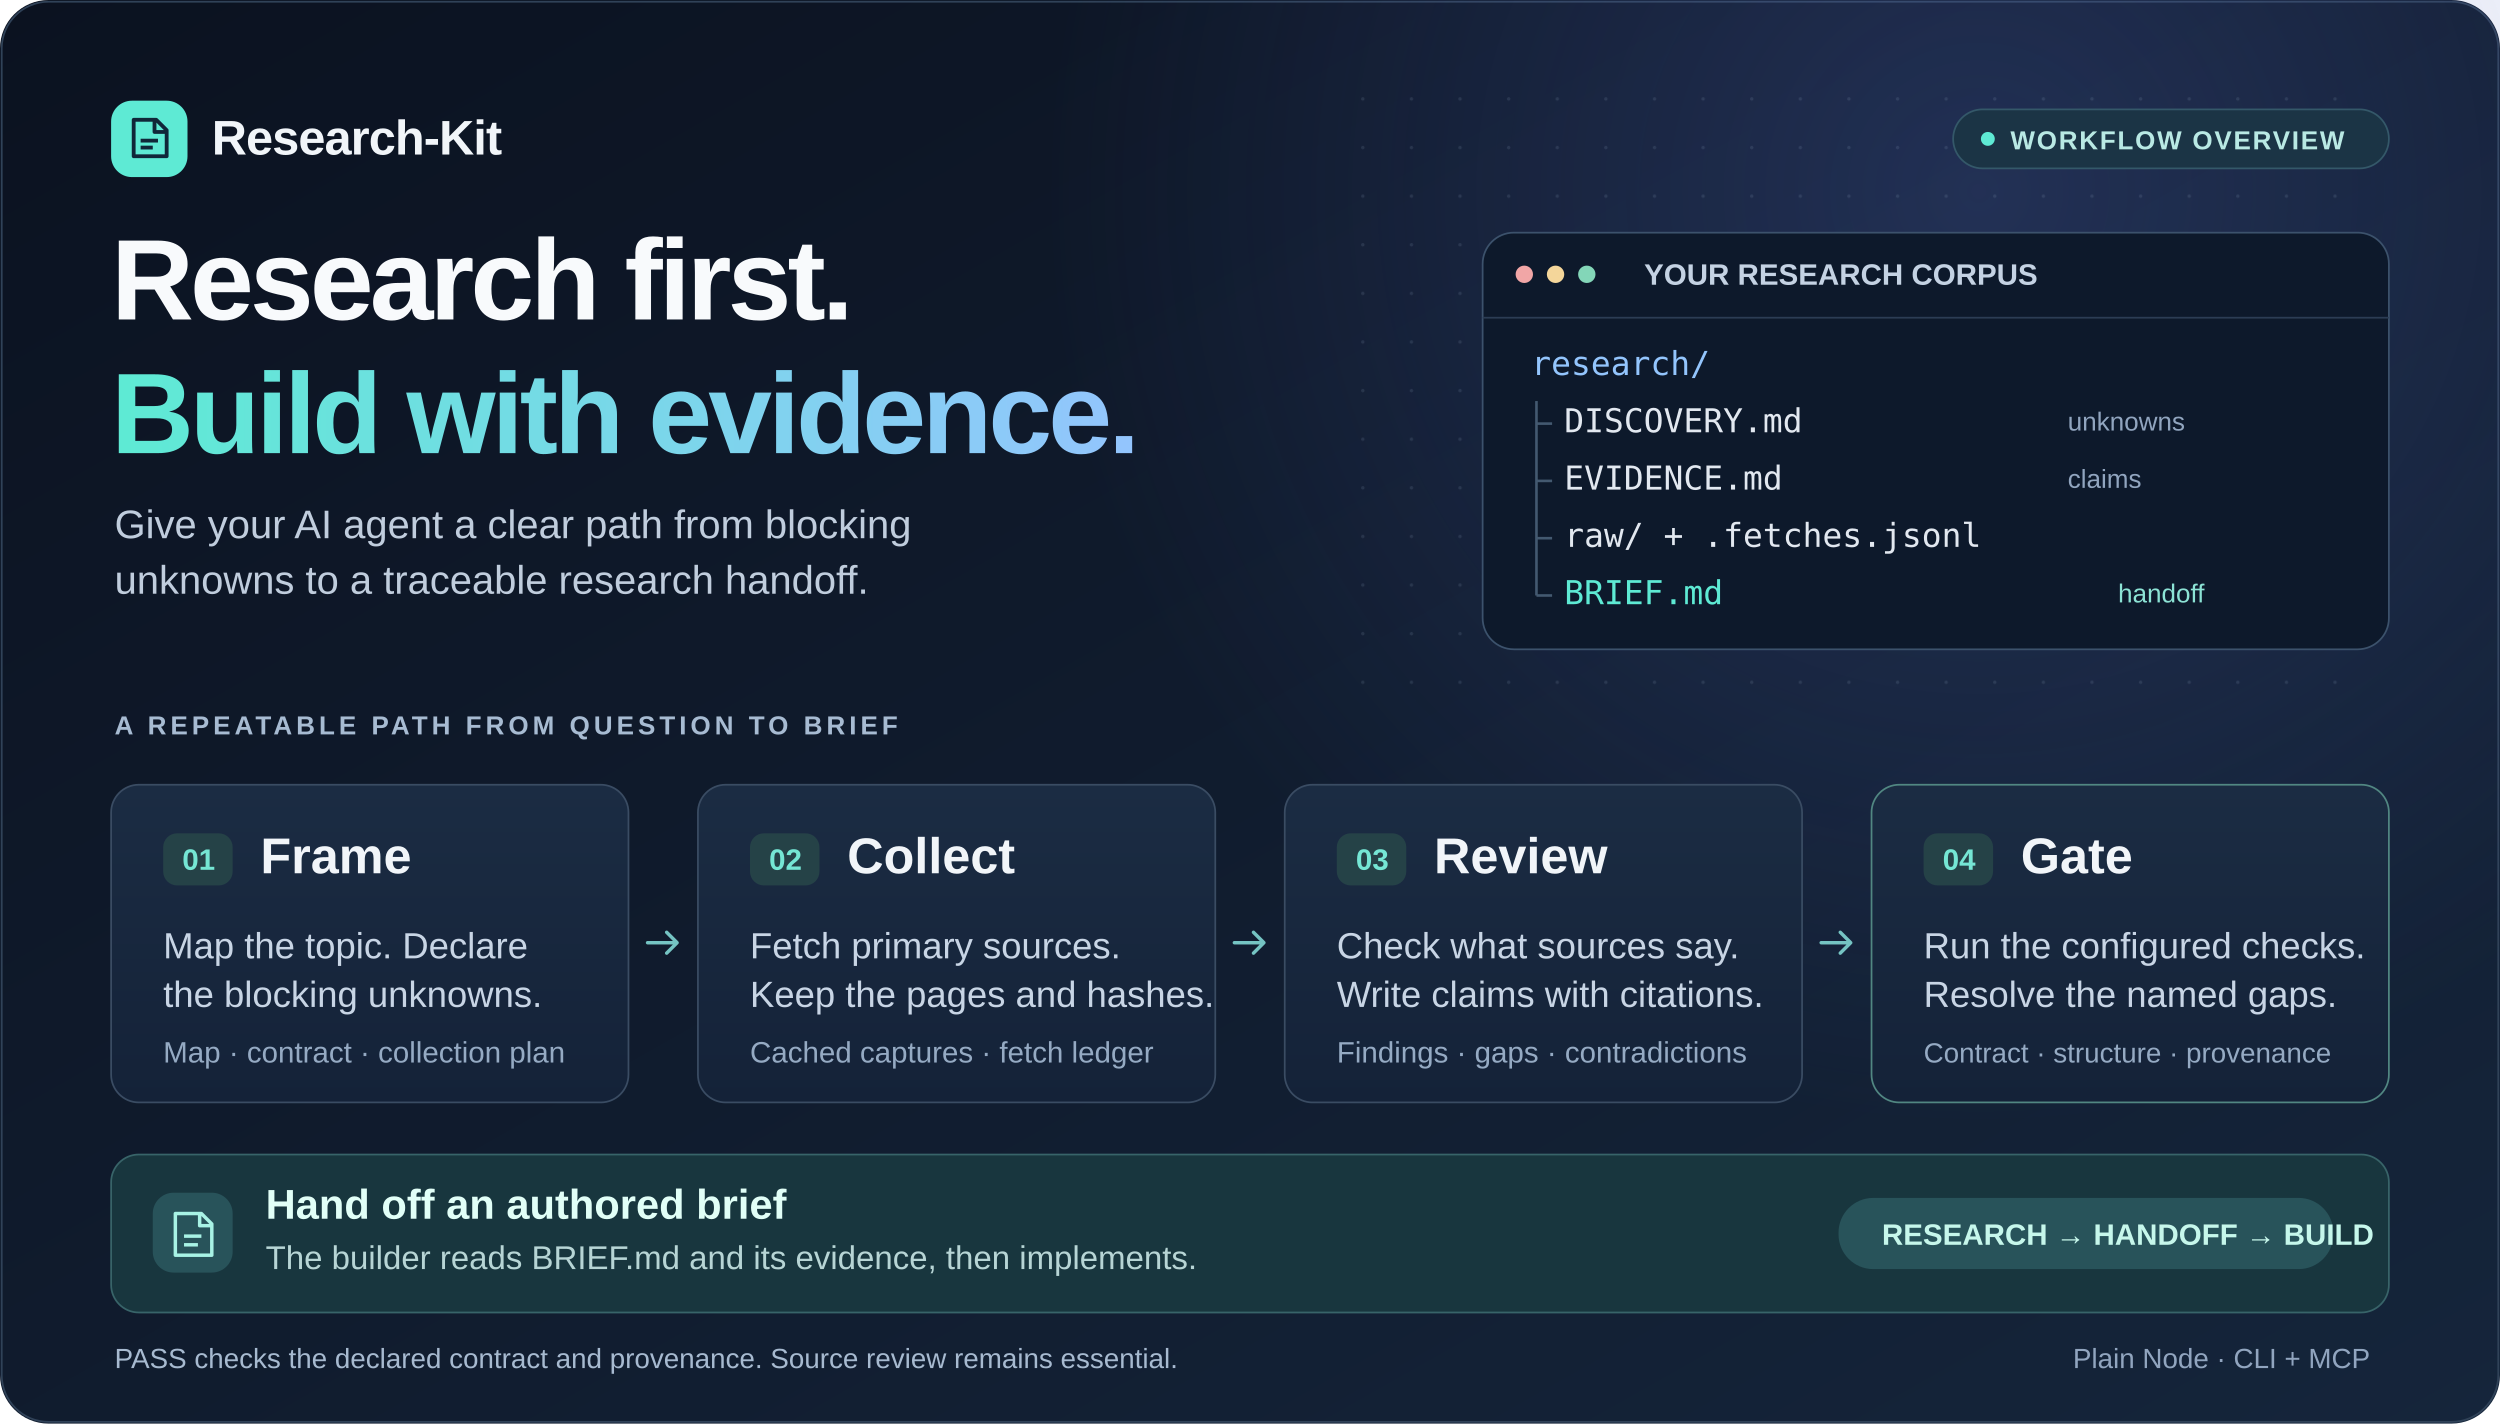
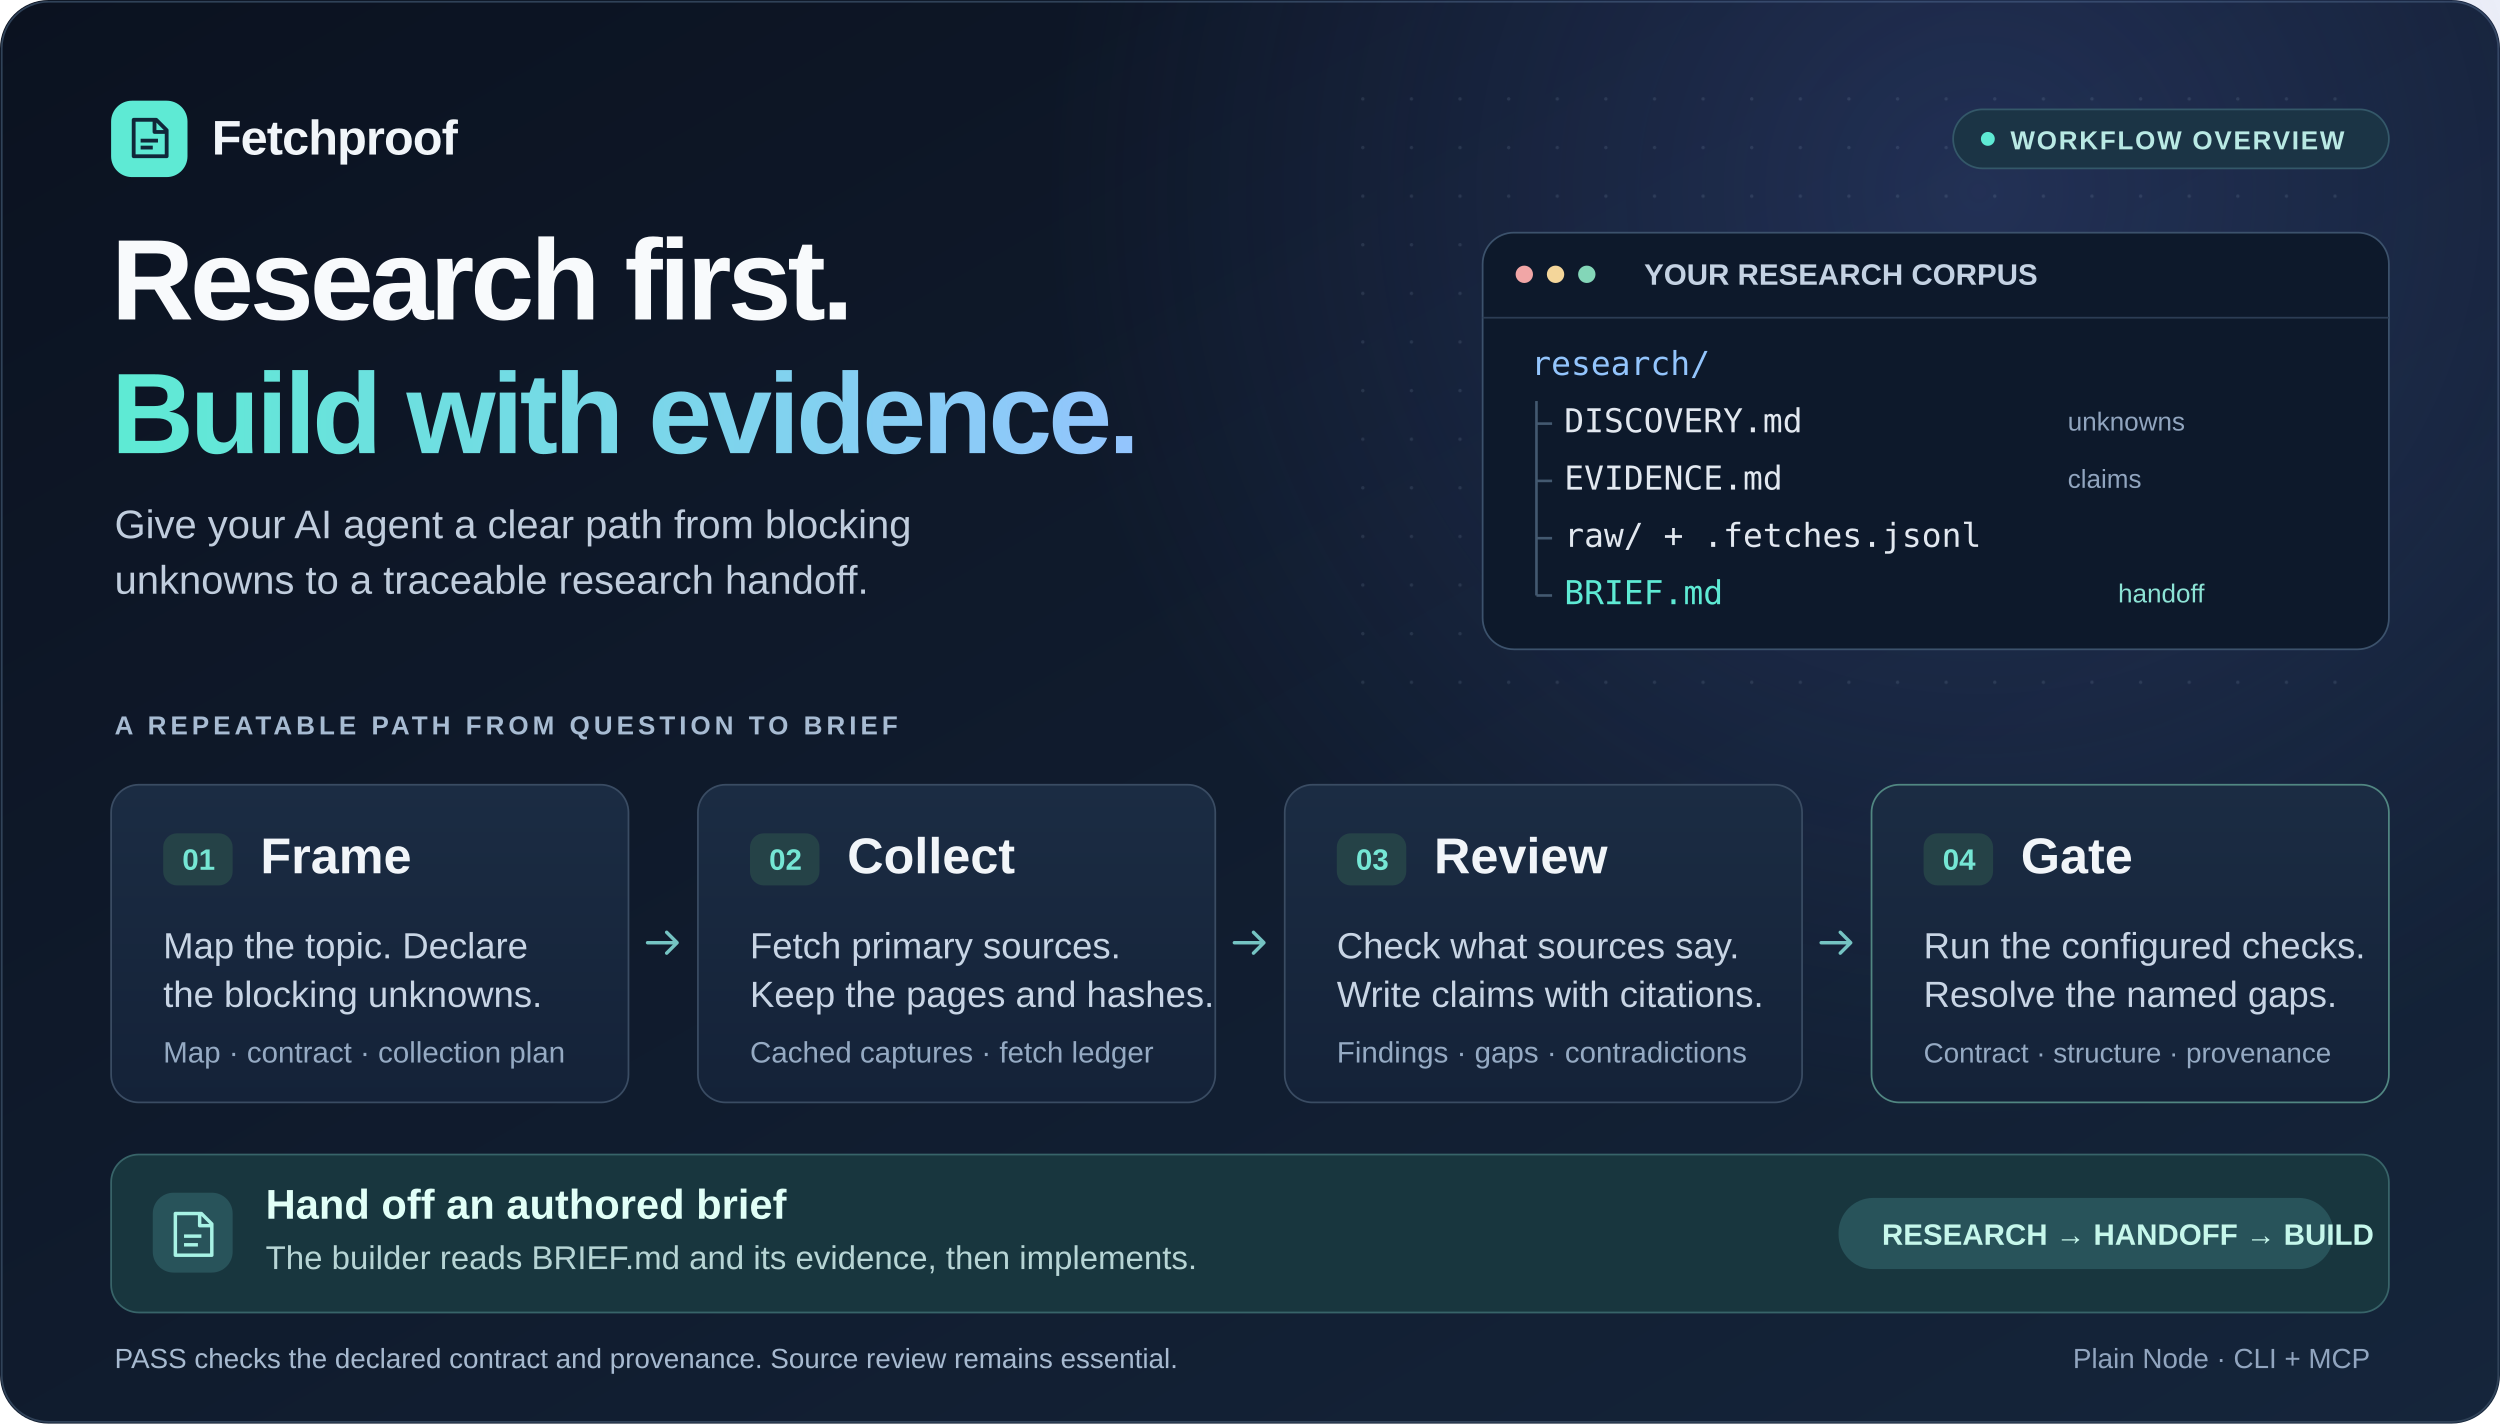
<svg xmlns="http://www.w3.org/2000/svg" width="1440" height="820" viewBox="0 0 1440 820" role="img" aria-labelledby="title desc">
  <defs>
    <linearGradient id="background" x1="0" y1="0" x2="1" y2="1">
      <stop stop-color="#0b1220" />
      <stop offset="1" stop-color="#15253b" />
    </linearGradient>
    <linearGradient id="accent" x1="0" y1="0" x2="1" y2="0">
      <stop stop-color="#5eead4" />
      <stop offset="1" stop-color="#93c5fd" />
    </linearGradient>
    <radialGradient id="glow">
      <stop stop-color="#5168bd" stop-opacity=".28" />
      <stop offset="1" stop-color="#5168bd" stop-opacity="0" />
    </radialGradient>
    <linearGradient id="card" x1="0" y1="0" x2="0" y2="1">
      <stop stop-color="#1b2c43" />
      <stop offset="1" stop-color="#142238" />
    </linearGradient>
    <pattern id="dots" width="28" height="28" patternUnits="userSpaceOnUse">
      <circle cx="1" cy="1" r="1" fill="#a4bad4" opacity=".13" />
    </pattern>
  </defs>
  <rect width="1440" height="820" rx="28" fill="url(#background)" />
  <rect x="1" y="1" width="1438" height="818" rx="27" fill="none" stroke="#304258" />
  <circle cx="1140" cy="110" r="540" fill="url(#glow)" />
  <rect x="760" y="40" width="610" height="370" fill="url(#dots)" />
  <g font-family="Segoe UI, Arial, sans-serif">
    <rect x="64" y="58" width="44" height="44" rx="12" fill="#5eead4" />
    <path d="M77 69h13l6 6v15H77z M89 69v7h7 M81 81h10 M81 85h7" fill="none" stroke="#102739" stroke-width="2.2" stroke-linejoin="round" />
-     <text x="122" y="89" fill="#f1f5f9" font-size="28" font-weight="700" letter-spacing="-.5">Research-Kit</text>
+     <text x="122" y="89" fill="#f1f5f9" font-size="28" font-weight="700" letter-spacing="-.5">Fetchproof</text>
    <rect x="1125" y="63" width="251" height="34" rx="17" fill="#1b3445" stroke="#345869" />
    <circle cx="1145" cy="80" r="4" fill="#5eead4" />
    <text x="1158" y="86" fill="#b9e9e4" font-size="15" font-weight="600" letter-spacing="1">WORKFLOW OVERVIEW</text>
    <text x="64" y="184" fill="#f8fafc" font-size="66" font-weight="700" letter-spacing="-2.2">Research first.</text>
    <text x="64" y="261" fill="url(#accent)" font-size="66" font-weight="700" letter-spacing="-2.2">Build with evidence.</text>
    <text x="66" y="310" fill="#c0cddd" font-size="23">Give your AI agent a clear path from blocking</text>
    <text x="66" y="342" fill="#c0cddd" font-size="23">unknowns to a traceable research handoff.</text>
    <rect x="854" y="134" width="522" height="240" rx="18" fill="#0d192b" stroke="#3c526c" />
    <path d="M854 183h522" stroke="#2b3c54" />
    <circle cx="878" cy="158" r="5" fill="#f1a6a6" />
    <circle cx="896" cy="158" r="5" fill="#f4d69a" />
    <circle cx="914" cy="158" r="5" fill="#83d6b8" />
    <text x="947" y="164" fill="#c4d2e3" font-size="17" font-weight="600">YOUR RESEARCH CORPUS</text>
    <g font-family="Cascadia Code, Consolas, monospace" font-size="19">
      <text x="882" y="216" fill="#93c5fd">research/</text>
      <text x="901" y="249" fill="#e2e8f0">DISCOVERY.md</text>
      <text x="901" y="282" fill="#e2e8f0">EVIDENCE.md</text>
      <text x="901" y="315" fill="#e2e8f0">raw/ + .fetches.jsonl</text>
      <text x="901" y="348" fill="#5eead4">BRIEF.md</text>
    </g>
    <path d="M885 231v112 M885 244h9 M885 277h9 M885 310h9 M885 343h9" fill="none" stroke="#435970" stroke-width="1.5" />
    <text x="1191" y="248" fill="#91a5bf" font-size="15">unknowns</text>
    <text x="1191" y="281" fill="#91a5bf" font-size="15">claims</text>
    <text x="1220" y="347" fill="#8ce3d5" font-size="15">handoff</text>
    <text x="66" y="423" fill="#a7bbd2" font-size="15" font-weight="600" letter-spacing="2.3">A REPEATABLE PATH FROM QUESTION TO BRIEF</text>
    <g>
      <rect x="64" y="452" width="298" height="183" rx="16" fill="url(#card)" stroke="#3a4c63" />
      <rect x="94" y="480" width="40" height="30" rx="8" fill="#254247" />
      <text x="105" y="501" fill="#75e6d4" font-size="17" font-weight="700">01</text>
      <text x="150" y="503" fill="#f1f5f9" font-size="29" font-weight="600">Frame</text>
      <text x="94" y="552" fill="#c8d5e5" font-size="21">Map the topic. Declare</text>
      <text x="94" y="580" fill="#c8d5e5" font-size="21">the blocking unknowns.</text>
      <text x="94" y="612" fill="#95aac3" font-size="17">Map · contract · collection plan</text>
      <rect x="402" y="452" width="298" height="183" rx="16" fill="url(#card)" stroke="#3a4c63" />
      <rect x="432" y="480" width="40" height="30" rx="8" fill="#254247" />
      <text x="443" y="501" fill="#75e6d4" font-size="17" font-weight="700">02</text>
      <text x="488" y="503" fill="#f1f5f9" font-size="29" font-weight="600">Collect</text>
      <text x="432" y="552" fill="#c8d5e5" font-size="21">Fetch primary sources.</text>
      <text x="432" y="580" fill="#c8d5e5" font-size="21">Keep the pages and hashes.</text>
      <text x="432" y="612" fill="#95aac3" font-size="17">Cached captures · fetch ledger</text>
      <rect x="740" y="452" width="298" height="183" rx="16" fill="url(#card)" stroke="#3a4c63" />
      <rect x="770" y="480" width="40" height="30" rx="8" fill="#254247" />
      <text x="781" y="501" fill="#75e6d4" font-size="17" font-weight="700">03</text>
      <text x="826" y="503" fill="#f1f5f9" font-size="29" font-weight="600">Review</text>
      <text x="770" y="552" fill="#c8d5e5" font-size="21">Check what sources say.</text>
      <text x="770" y="580" fill="#c8d5e5" font-size="21">Write claims with citations.</text>
      <text x="770" y="612" fill="#95aac3" font-size="17">Findings · gaps · contradictions</text>
      <rect x="1078" y="452" width="298" height="183" rx="16" fill="url(#card)" stroke="#518782" />
      <rect x="1108" y="480" width="40" height="30" rx="8" fill="#254247" />
      <text x="1119" y="501" fill="#75e6d4" font-size="17" font-weight="700">04</text>
      <text x="1164" y="503" fill="#f1f5f9" font-size="29" font-weight="600">Gate</text>
      <text x="1108" y="552" fill="#c8d5e5" font-size="21">Run the configured checks.</text>
      <text x="1108" y="580" fill="#c8d5e5" font-size="21">Resolve the named gaps.</text>
      <text x="1108" y="612" fill="#95aac3" font-size="16">Contract · structure · provenance</text>
    </g>
    <g fill="none" stroke="#75c4c3" stroke-width="2" stroke-linecap="round" stroke-linejoin="round">
      <path d="M373 543h17 M384 537l6 6-6 6" />
      <path d="M711 543h17 M722 537l6 6-6 6" />
      <path d="M1049 543h17 M1060 537l6 6-6 6" />
    </g>
    <rect x="64" y="665" width="1312" height="91" rx="16" fill="#18363e" stroke="#386469" />
    <rect x="88" y="687" width="46" height="46" rx="12" fill="#28535a" />
    <path d="M101 699h15l6 6v18h-21z M115 699v7h7 M106 712h10 M106 717h8" fill="none" stroke="#a8f3e5" stroke-width="2" stroke-linejoin="round" />
    <text x="153" y="702" fill="#e1fff7" font-size="24" font-weight="600">Hand off an authored brief</text>
    <text x="153" y="731" fill="#b7d5d5" font-size="19">The builder reads BRIEF.md and its evidence, then implements.</text>
    <rect x="1059" y="690" width="285" height="41" rx="20" fill="#28535a" />
    <text x="1084" y="717" fill="#c6f7eb" font-size="17" font-weight="600">RESEARCH → HANDOFF → BUILD</text>
    <text x="66" y="788" fill="#a7bad0" font-size="16">PASS checks the declared contract and provenance. Source review remains essential.</text>
    <text x="1194" y="788" fill="#91a5bf" font-size="16">Plain Node · CLI + MCP</text>
  </g>
</svg>
